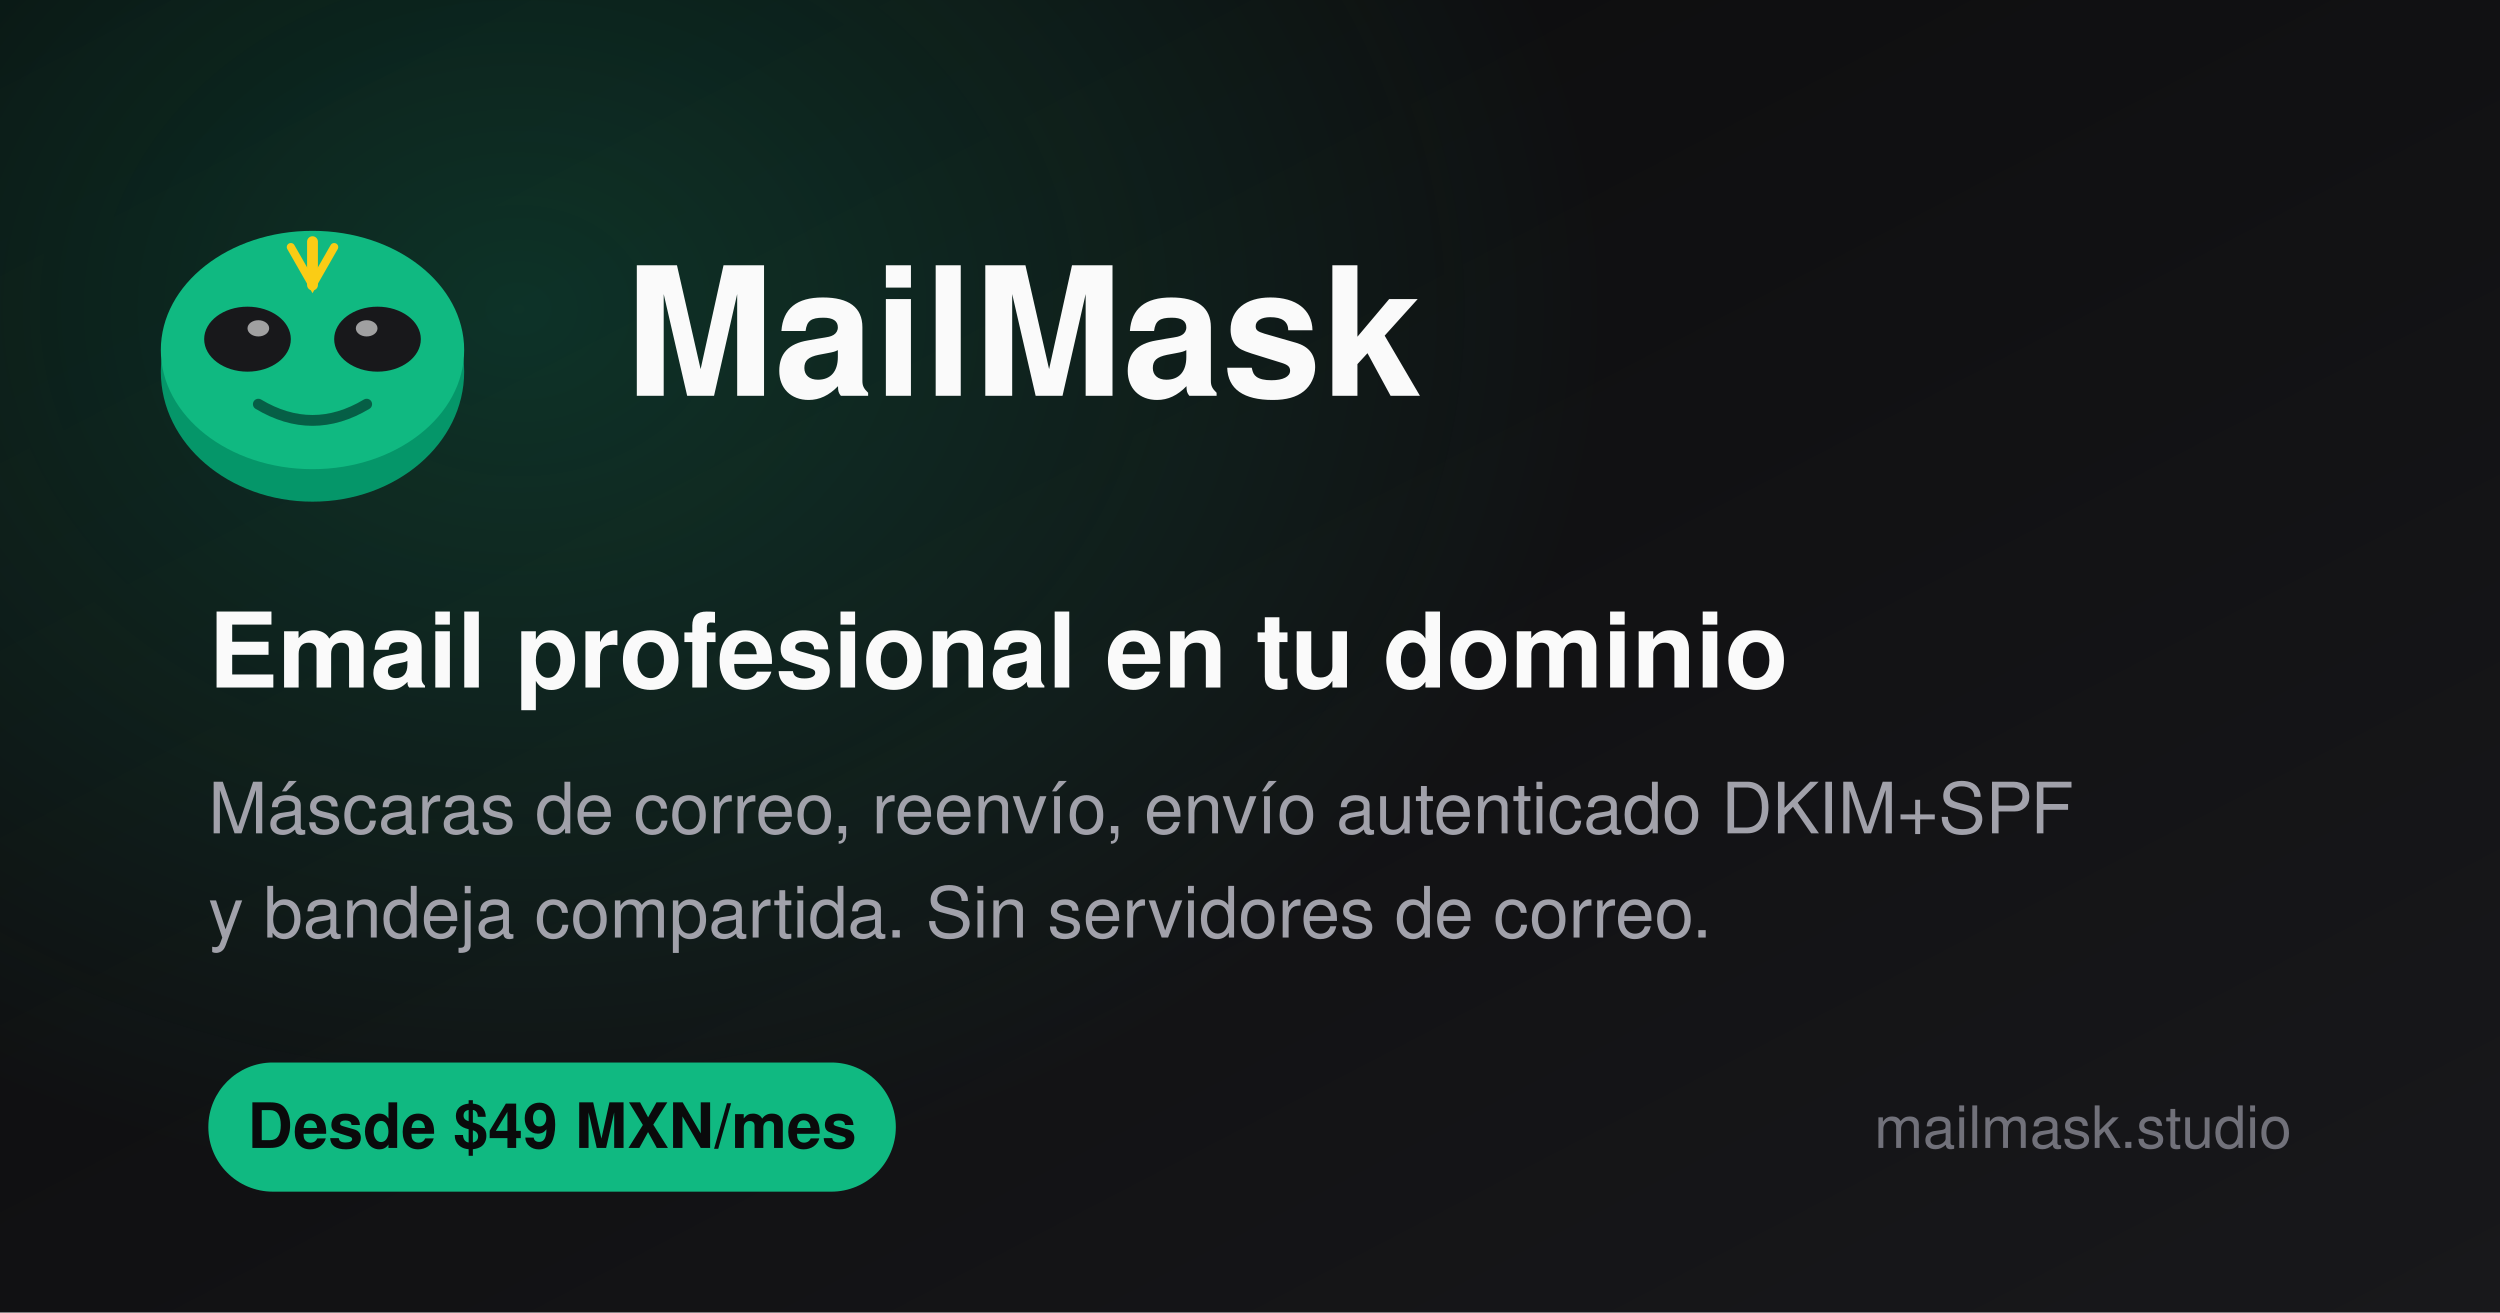
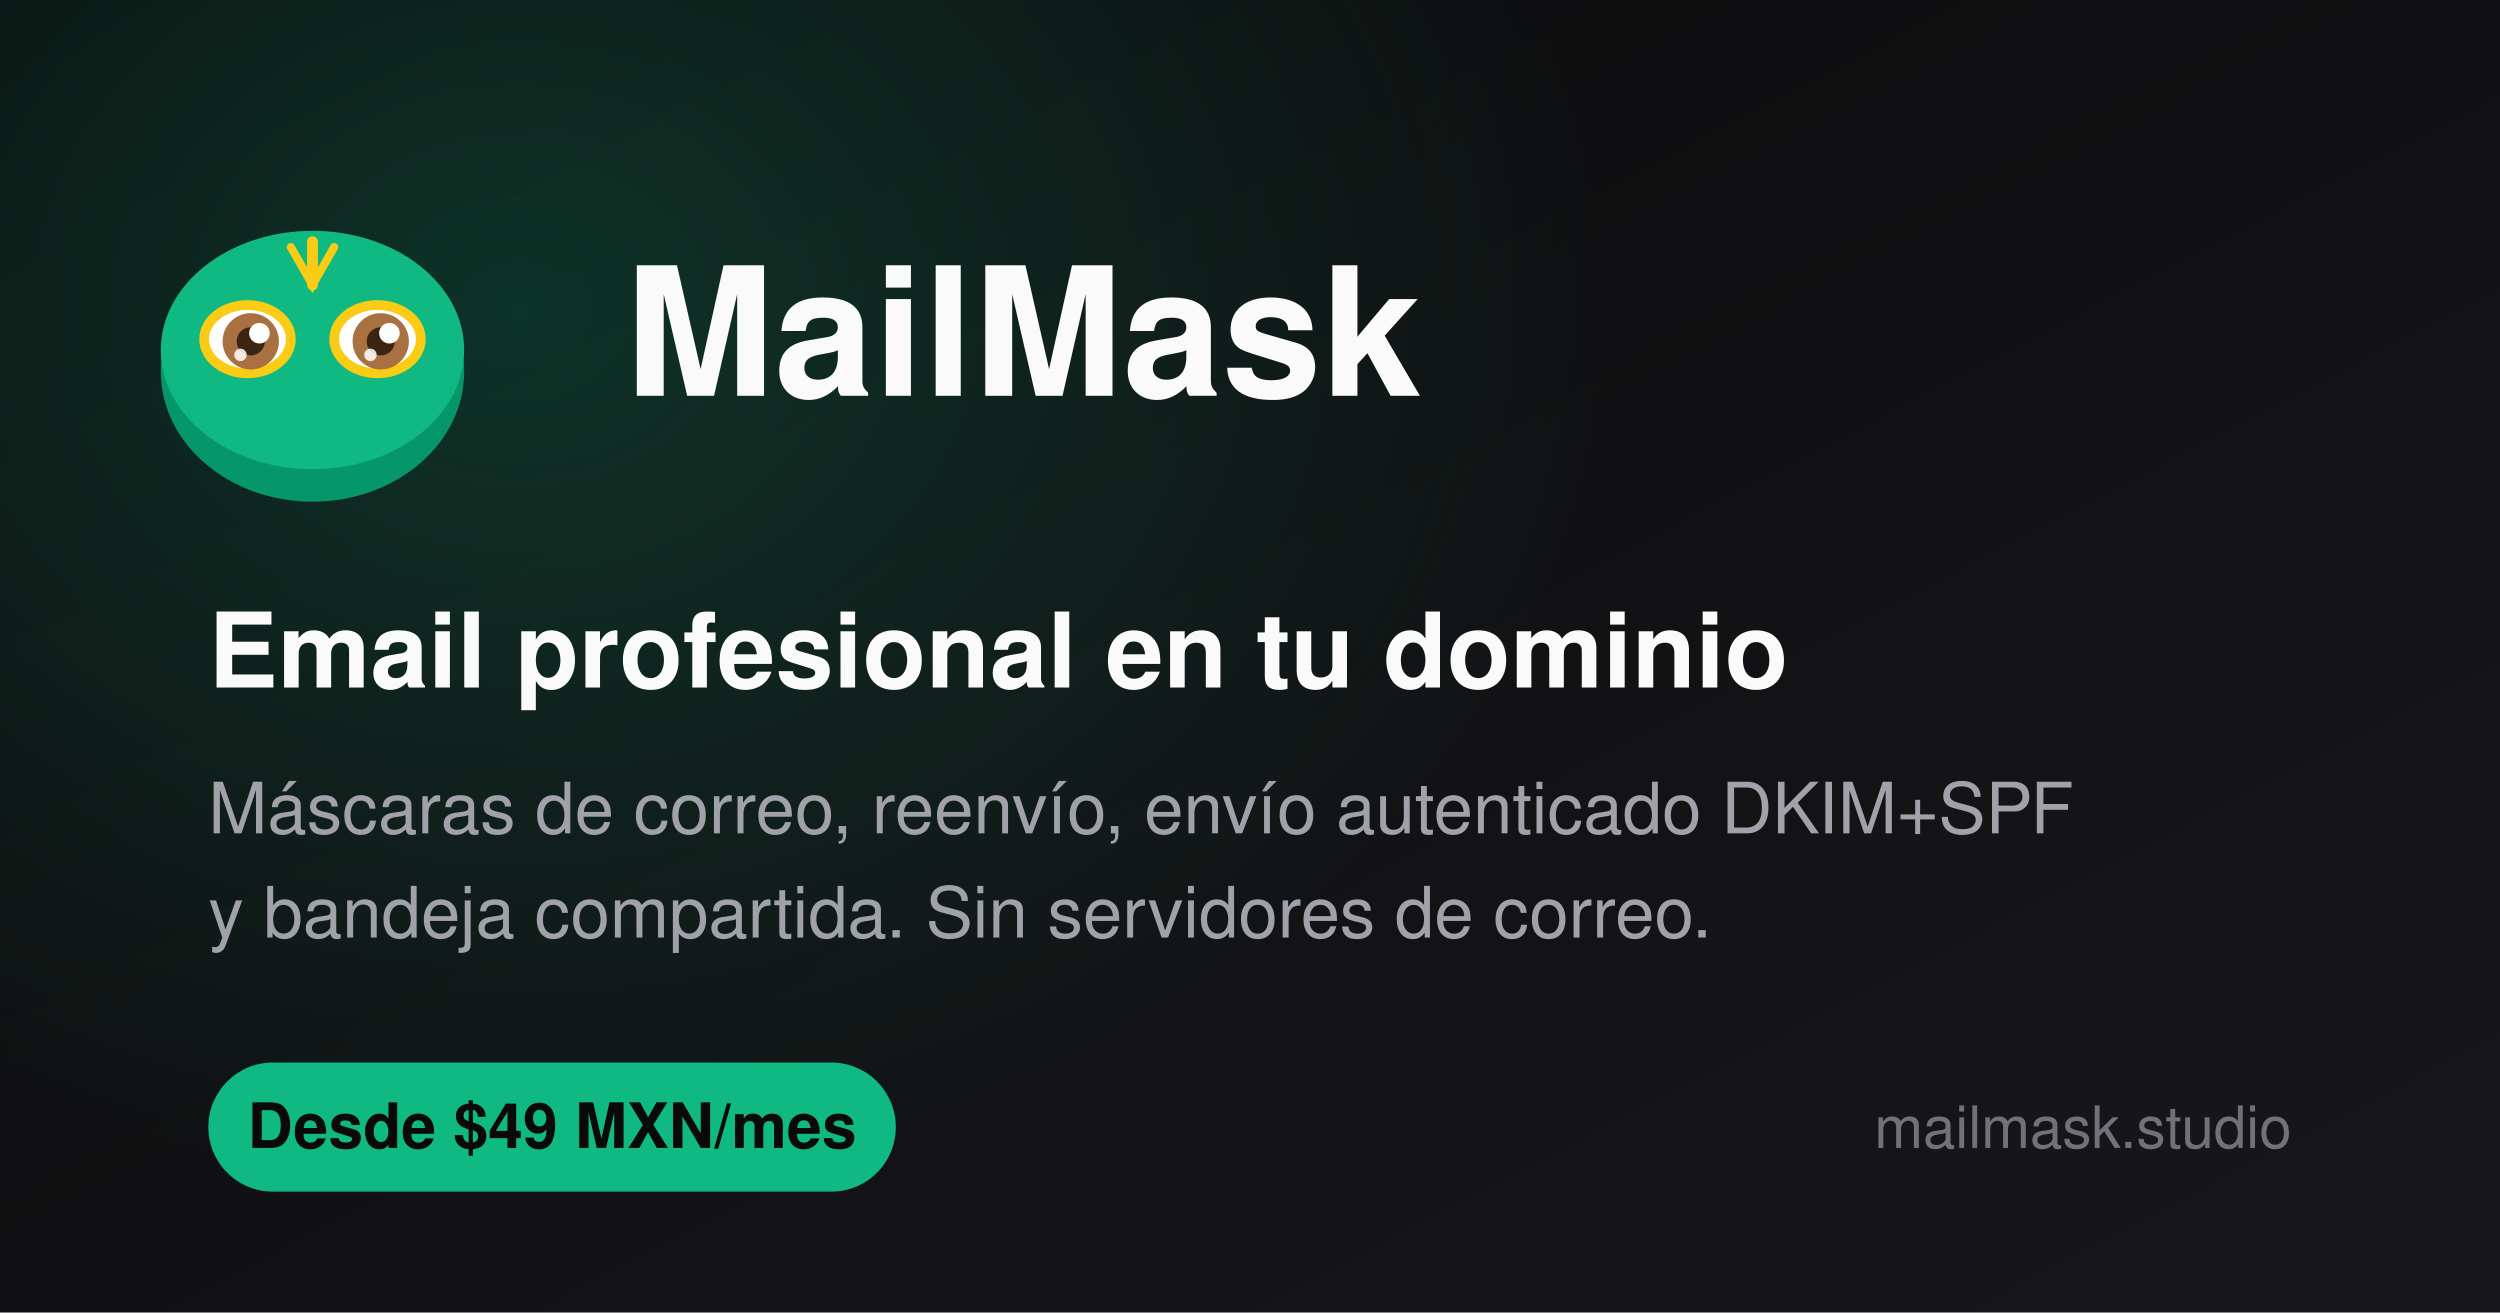
<svg xmlns="http://www.w3.org/2000/svg" width="1200" height="630" viewBox="0 0 1200 630">
  <defs>
    <linearGradient id="bg" x1="0" y1="0" x2="1" y2="1">
      <stop offset="0%" stop-color="#0a0a0b" />
      <stop offset="100%" stop-color="#18181b" />
    </linearGradient>
    <radialGradient id="glow" cx="0.5" cy="0.5" r="0.5">
      <stop offset="0%" stop-color="#10b981" stop-opacity="0.22" />
      <stop offset="100%" stop-color="#10b981" stop-opacity="0" />
    </radialGradient>
  </defs>
  <rect width="1200" height="630" fill="url(#bg)" />
  <ellipse cx="250" cy="150" rx="520" ry="420" fill="url(#glow)" />
  <g transform="translate(150,168) scale(2.6) translate(-40,-38)">
    <ellipse cx="40" cy="42" rx="28" ry="24" fill="#059669" />
    <ellipse cx="40" cy="38" rx="28" ry="22" fill="#10b981" />
-     <ellipse cx="28" cy="36" rx="8" ry="6" fill="#18181b" />
-     <ellipse cx="52" cy="36" rx="8" ry="6" fill="#18181b" />
-     <ellipse cx="30" cy="34" rx="2" ry="1.5" fill="#fafafa" opacity="0.6" />
-     <ellipse cx="50" cy="34" rx="2" ry="1.5" fill="#fafafa" opacity="0.6" />
+     <ellipse cx="28" cy="36" rx="8" ry="6.3" fill="#ffffff" stroke="#facc15" stroke-width="1.8" />
+     <ellipse cx="52" cy="36" rx="8" ry="6.3" fill="#ffffff" stroke="#facc15" stroke-width="1.8" />
+     <circle cx="28.6" cy="36.4" r="5.2" fill="#a97142" />
+     <circle cx="52.6" cy="36.4" r="5.2" fill="#a97142" />
+     <circle cx="28.6" cy="36.4" r="2.6" fill="#3b2412" />
+     <circle cx="52.6" cy="36.4" r="2.6" fill="#3b2412" />
+     <circle cx="30.2" cy="34.9" r="1.9" fill="#ffffff" />
+     <circle cx="54.2" cy="34.9" r="1.9" fill="#ffffff" />
+     <circle cx="26.7" cy="38.9" r="1.15" fill="#ffffff" opacity="0.85" />
+     <circle cx="50.7" cy="38.9" r="1.15" fill="#ffffff" opacity="0.85" />
    <path d="M40 18 L40 26" stroke="#facc15" stroke-width="2" stroke-linecap="round" />
    <path d="M36 19 L40 26 L44 19" stroke="#facc15" stroke-width="1.5" fill="none" stroke-linecap="round" />
-     <path d="M30 48 Q40 54 50 48" stroke="#065f46" stroke-width="2" fill="none" stroke-linecap="round" />
  </g>
  <text x="300" y="190" font-family="Helvetica, Arial, sans-serif" font-size="86" font-weight="bold" fill="#fafafa">MailMask</text>
  <text x="100" y="330" font-family="Helvetica, Arial, sans-serif" font-size="50" font-weight="bold" fill="#fafafa">Email profesional en tu dominio</text>
  <text x="100" y="400" font-family="Helvetica, Arial, sans-serif" font-size="34" fill="#a1a1aa">Máscaras de correo, reenvío, envío autenticado DKIM+SPF</text>
  <text x="100" y="450" font-family="Helvetica, Arial, sans-serif" font-size="34" fill="#a1a1aa">y bandeja compartida. Sin servidores de correo.</text>
  <rect x="100" y="510" width="330" height="62" rx="31" fill="#10b981" />
  <text x="265" y="551" font-family="Helvetica, Arial, sans-serif" font-size="30" font-weight="bold" fill="#0a0a0b" text-anchor="middle">Desde $49 MXN/mes</text>
  <text x="1100" y="551" font-family="Helvetica, Arial, sans-serif" font-size="28" fill="#71717a" text-anchor="end">mailmask.studio</text>
</svg>
